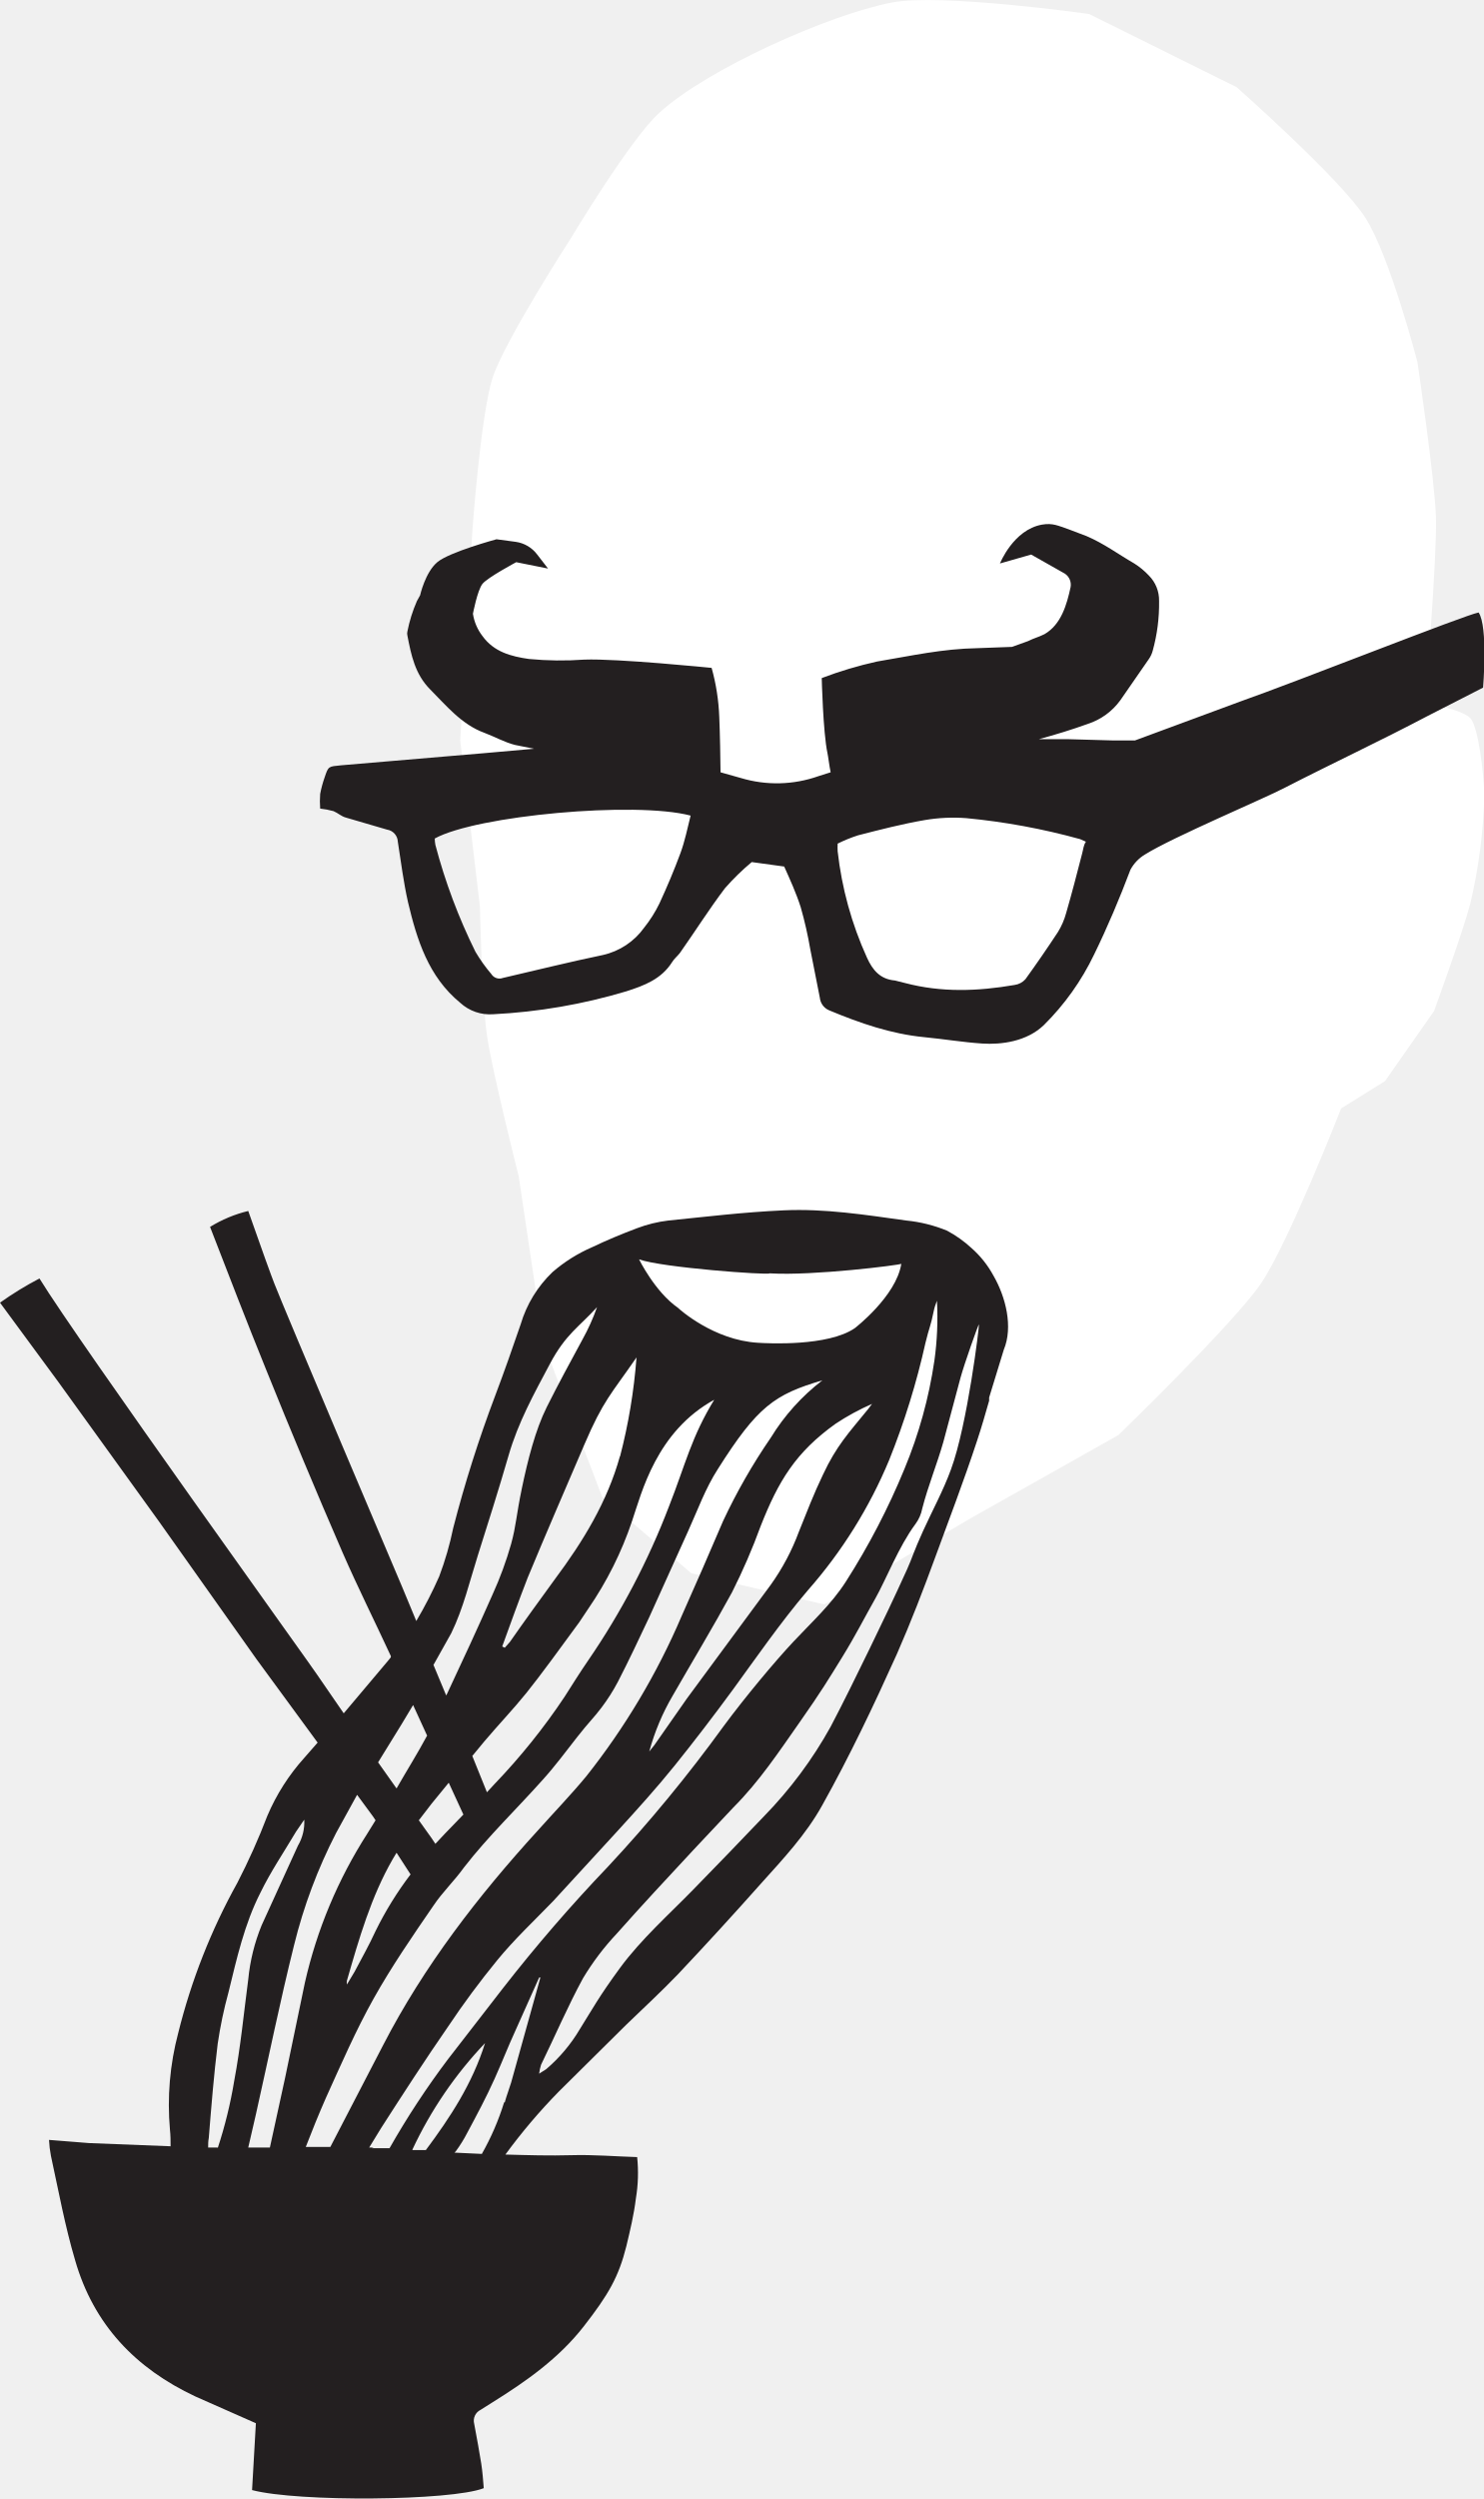
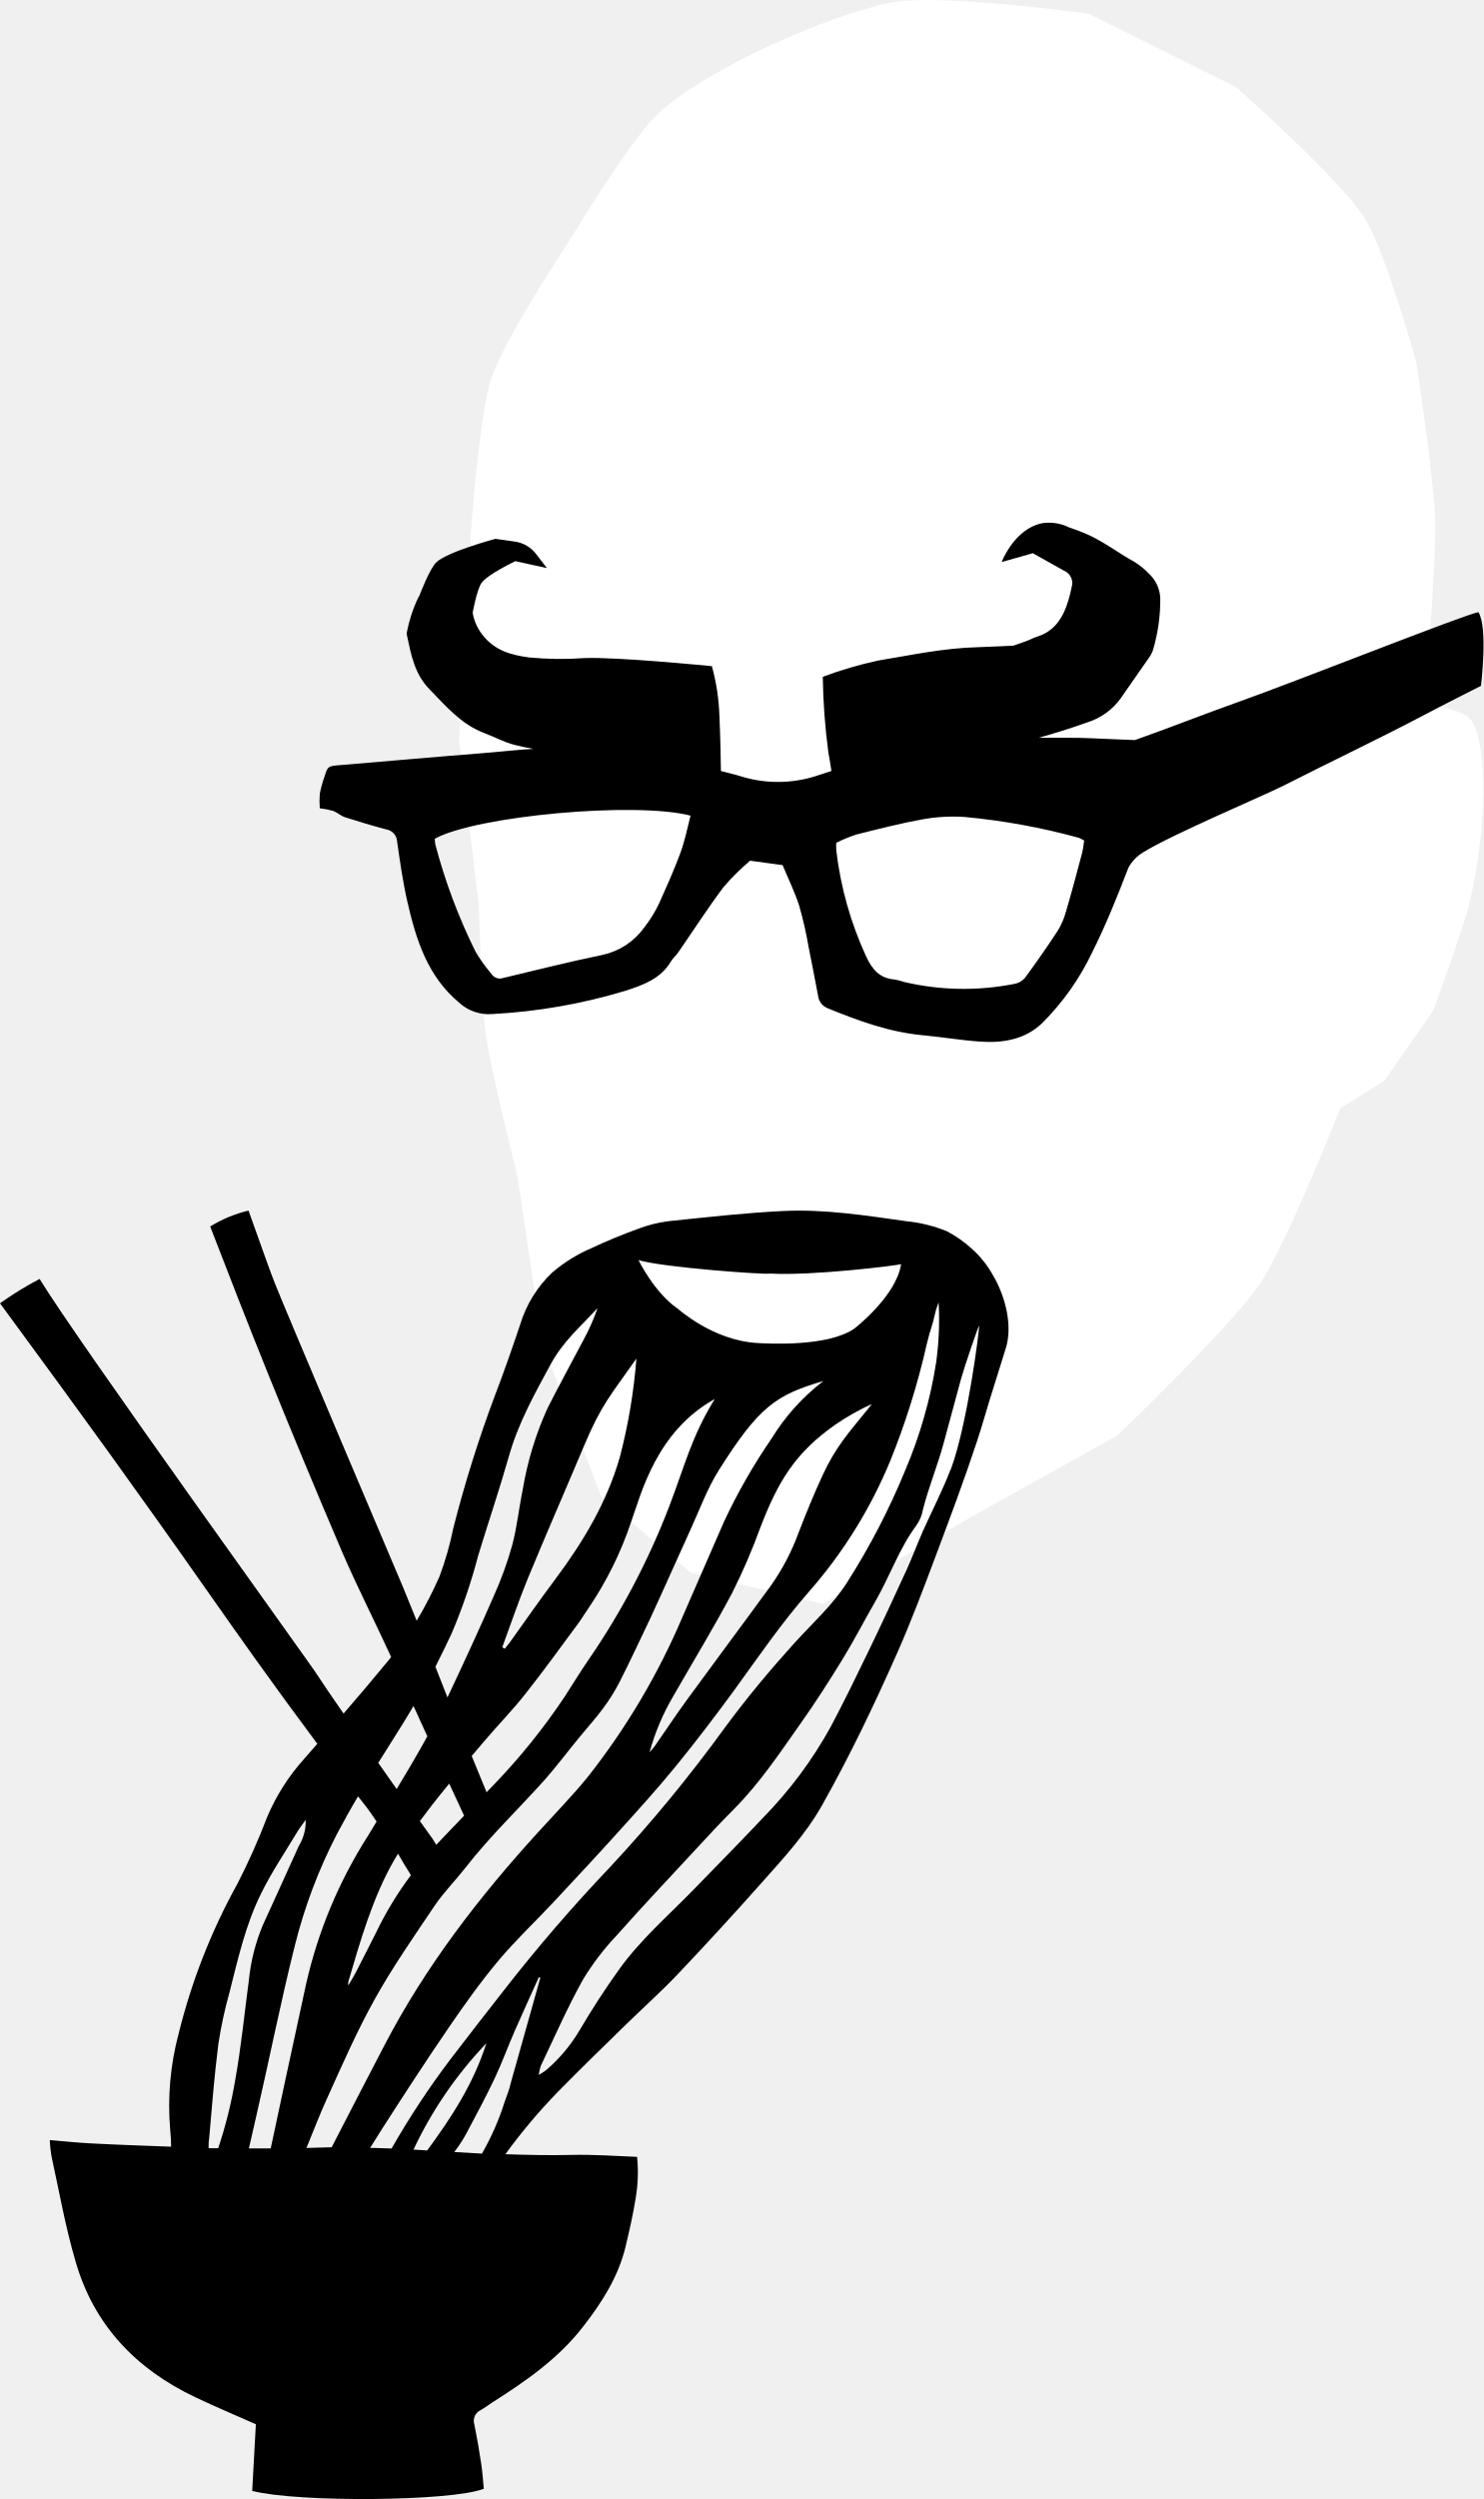
- <svg xmlns="http://www.w3.org/2000/svg" id="Design" width="233.1" height="392.5" viewBox="0 0 233.1 392.5">
+ <svg xmlns="http://www.w3.org/2000/svg" viewBox="0 0 214.66 361.48">
  <defs>
-     <style>.cls-1{fill:#fff;}.cls-2{fill:#231f20;}</style>
+     <style>.cls-1{fill:#fff;}</style>
  </defs>
-   <path class="cls-1" d="M673.3,4295.6s9.4-15.7,13.9-19.7c7.4-6.8,26.6-15.4,36.5-17.3,7.6-1.5,31,1.8,31,1.8l23.2,11.5s16.3,14.4,20.2,20.5,8.2,22.7,8.2,22.7,2.7,18.2,2.9,24.3-1.7,29.2-1.7,29.2,5.8,1,7.1,2.4,2.1,8.9,2.2,11.9a82.7,82.7,0,0,1-2.2,17.2c-1.1,4.3-5.7,16.9-5.7,16.9l-7.7,11-6.9,4.3s-8.3,21.2-12.6,27.5-22.4,23.8-22.4,23.8l-23.1,13-23.1,13.6-20.9-4.9-14-12-9.2-24.1-3.9-26.2s-4.2-16.6-5-22.2-1.1-20.2-1.1-20.2l-3.1-26.1,1.9-32.8s1.3-18.4,3.2-24.2S673.3,4295.6,673.3,4295.6Z" transform="translate(-583.6 -4258.2)" />
-   <path class="cls-2" d="M815.9,4354.4c-2.2.4-28.4,10.8-37.5,14l-16.5,6.1h-3.3l-7.1-.2h-4.7c2.6-.7,5.2-1.5,7.7-2.4a10.2,10.2,0,0,0,5.1-3.7l4.5-6.5a4.1,4.1,0,0,0,.6-1.3,27.7,27.7,0,0,0,1-7.8,5.5,5.5,0,0,0-1.6-4,11.6,11.6,0,0,0-2.3-1.9c-2.6-1.5-4.7-3.1-7.5-4.3l-2.9-1.1c-1.5-.5-2.4-1-4.1-0.7-4.5.8-6.6,6.1-6.6,6.1l4.9-1.4,5.3,3a2.1,2.1,0,0,1,.9,2.1c-0.6,2.8-1.5,5.9-4.1,7.4-1,.5-1.6.6-2.6,1.1l-2.5.9-5.4.2c-5.6.1-10.4,1.2-15.8,2.1a61.6,61.6,0,0,0-8.7,2.6s0.2,8.5.9,11.8c0.1,0.4.3,2.1,0.5,3l-1.9.6a19.6,19.6,0,0,1-12.2.3l-3.2-.9c0-1.4-.1-6.6-0.2-8.7a33.2,33.2,0,0,0-1.2-7.7s-14.9-1.5-20-1.3a52.1,52.1,0,0,1-8.7-.1c-2.8-.4-5.5-1.1-7.3-3.6a7.6,7.6,0,0,1-1.5-3.5s0.7-3.7,1.5-4.7,5.3-3.4,5.3-3.4l5,1-1.7-2.2a5.1,5.1,0,0,0-3.4-2l-3-.4s-7.4,2-9.3,3.6-2.7,5.2-2.7,5.2l-0.5.9h0a23,23,0,0,0-1.5,4.8,1.3,1.3,0,0,0,0,.6c0.6,3.1,1.2,6.1,3.6,8.5s4.9,5.5,8.5,6.8c1.6,0.6,3.2,1.5,4.8,1.9l3,0.6-7.9.7-22.4,1.9c-2,.2-2,0.1-2.6,1.9a17.8,17.8,0,0,0-.7,2.6,14.9,14.9,0,0,0,0,2.3,12.7,12.7,0,0,1,2.1.4c0.7,0.3,1.2.8,1.9,1l6.5,1.9a2,2,0,0,1,1.7,1.9c0.5,3.2.9,6.4,1.6,9.5,1.4,5.9,3.2,11.7,8.2,15.8a6.9,6.9,0,0,0,5.2,1.8,88.3,88.3,0,0,0,20.9-3.6c2.8-.9,5.5-1.9,7.2-4.6,0.3-.5.8-0.9,1.2-1.4,2.4-3.4,4.6-6.9,7.1-10.2a38.3,38.3,0,0,1,4.2-4.1l5.1,0.7c0.9,2,1.9,4.2,2.6,6.4a62.7,62.7,0,0,1,1.5,6.6c0.5,2.5,1,5.1,1.5,7.6a2.4,2.4,0,0,0,1.5,2c4.8,2,9.7,3.7,14.9,4.2,3.1,0.3,6.1.8,9.1,1s7-.3,9.7-2.9a39.8,39.8,0,0,0,7.9-11.1c2.1-4.3,4-8.8,5.7-13.3a6.2,6.2,0,0,1,2.3-2.4c4.3-2.7,19-8.9,22-10.5,7.4-3.8,14.9-7.3,22.3-11.2l8.8-4.5S817.4,4356.6,815.9,4354.4Zm-125.4,37.8c-1,2.7-2.1,5.3-3.3,7.9a20.4,20.4,0,0,1-2.4,3.8,10.9,10.9,0,0,1-6.5,4.3c-5.3,1.1-10.5,2.4-15.7,3.6a1.5,1.5,0,0,1-1.8-.6,25,25,0,0,1-2.5-3.5,88.7,88.7,0,0,1-6.3-16.8,5.8,5.8,0,0,1-.1-1c6.5-3.6,31.5-5.9,40.2-3.6C691.6,4388.3,691.2,4390.3,690.5,4392.2Zm63.1,0.1c-0.8,3.1-1.6,6.2-2.5,9.3a11.3,11.3,0,0,1-1.3,3q-2.5,3.8-5.1,7.4a2.8,2.8,0,0,1-1.7.9c-5.8,1-11.5,1.2-17.2-.3l-1.6-.4c-2.3-.2-3.5-1.6-4.4-3.6a55.2,55.2,0,0,1-4.6-16.7,10.9,10.9,0,0,1,0-1.2,23.2,23.2,0,0,1,3.2-1.3c3.5-.9,7-1.8,10.5-2.4a26.9,26.9,0,0,1,6.5-.3,103.8,103.8,0,0,1,17.9,3.3l0.9,0.4C753.8,4391,753.8,4391.6,753.6,4392.3Z" transform="translate(-583.6 -4258.2)" />
-   <path class="cls-2" d="M739.7,4458.6a15.8,15.8,0,0,0-3.5-4.4,18.6,18.6,0,0,0-3.8-2.7,22.6,22.6,0,0,0-6.4-1.6c-6.5-.9-12.8-1.9-19.3-1.6s-12.1,1-18.1,1.6a20.8,20.8,0,0,0-4.9,1.2c-2.4.9-4.8,1.9-7.1,3a24.1,24.1,0,0,0-6.2,3.9,18.7,18.7,0,0,0-5,8.2c-1.3,3.8-2.6,7.5-4,11.2a199.5,199.5,0,0,0-6.6,20.8,50.1,50.1,0,0,1-2.2,7.6,65.4,65.4,0,0,1-3.6,7l-2.2-5.3s-18.9-44.5-20.1-47.7c-0.4-1-2-5.4-4.1-11.4a20.7,20.7,0,0,0-6,2.5c2.9,7.5,5.8,15,8.8,22.4q5.8,14.4,12,28.7c2.4,5.5,5.1,10.9,7.6,16.3v0.2l-0.4.5-7,8.3-4.2-6.1c0.1,0-37.6-52.4-43.6-62.2a52.7,52.7,0,0,0-6.2,3.8l9.2,12.5,15.8,21.9,15.3,21.6,9.6,13.1-2.1,2.4a32.6,32.6,0,0,0-5.8,9.1,104.1,104.1,0,0,1-4.7,10.5,96.3,96.3,0,0,0-9.3,23.6,44,44,0,0,0-1.3,15.2c0.1,0.9.1,1.7,0.1,2.6l-12.8-.5-6.3-.5a17.8,17.8,0,0,0,.3,2.5c1.2,5.5,2.2,11,3.8,16.4,2.9,10.1,9.5,17,18.9,21.4l9.5,4.2-0.6,10.5c7.2,1.9,31.3,1.7,36.4-.3-0.1-1.3-.2-2.6-0.4-3.9s-0.7-4.1-1.1-6.2a1.9,1.9,0,0,1,1-2.2l1.9-1.2c5.3-3.3,10.4-6.9,14.3-11.9s5.5-7.8,6.7-12.6c0.6-2.5,1.2-5,1.5-7.5a24.1,24.1,0,0,0,.2-6.5c-3.4-.1-6.9-0.4-10.3-0.3s-6.9,0-10.4-.1a90.1,90.1,0,0,1,8.4-9.9l10.6-10.5c2.7-2.6,5.5-5.2,8.1-7.9q6.6-7,13-14.2c3.5-3.9,7.1-7.7,9.7-12.4,4.3-7.7,8.1-15.7,11.7-23.7,2.2-5,4.2-10.2,6.1-15.4s4.5-12,6.5-18.1c0.7-2.1,1.3-4.2,1.9-6.3v-0.5l2.3-7.5C742.8,4466.6,741.6,4461.9,739.7,4458.6Zm-35.1-.4c6.8,0.4,20.3-1.3,20.6-1.5-0.8,5.1-7.3,10.1-7.3,10.1-4.2,2.9-13.7,2.4-15.2,2.3-7-.4-12.4-5.3-12.6-5.5-3.6-2.5-6.1-7.6-6.1-7.6C687.6,4457.3,704.3,4458.5,704.5,4458.2Zm16,20.5-0.6.8c-3.1,3.8-5,5.8-7.1,10.3-1.4,2.9-2.6,6-3.8,9a35.5,35.5,0,0,1-4.4,8.3l-13.2,17.9c-1.7,2.4-3.4,4.9-5.1,7.3l-0.8,1a36.1,36.1,0,0,1,3.7-8.8c3.1-5.4,6.3-10.7,9.3-16.2a95.6,95.6,0,0,0,4.5-10.4c2.8-7.1,5.5-11.6,11.8-16.1A37.9,37.9,0,0,1,720.6,4478.7Zm-24.7-.8c-3.7,6-4.6,10.3-7.2,16.9A115.6,115.6,0,0,1,676,4519c-1.3,1.9-2.5,3.8-3.7,5.7a99.2,99.2,0,0,1-11,13.7l-1.2,1.3-2.3-5.7,1.9-2.3c2.2-2.6,4.5-5,6.6-7.6s5.6-7.4,8.3-11.1l1.4-2.1a55.5,55.5,0,0,0,6.9-13.8C684.4,4492.7,686.7,4483,695.9,4478Zm-14.9,9c-2,7.2-5.8,13.4-10.2,19.3-2.4,3.3-4.8,6.6-7.1,9.9l-0.8.9-0.4-.2c1.3-3.6,2.6-7.2,4-10.8,2.9-7,5.9-13.9,8.9-20.9s4.2-7.9,8.2-13.7A87.8,87.8,0,0,1,681,4487Zm-26.5,27.8c1.9-3.9,2.9-8.2,4.2-12.3s3.3-10.4,4.8-15.6,4-9.7,6.5-14.4,4.6-5.8,7.4-8.9a33.1,33.1,0,0,1-2.3,5.1c-1.9,3.5-3.8,7-5.6,10.6s-3,8.4-3.9,12.7-0.9,5.9-1.7,8.8a56.2,56.2,0,0,1-2.9,7.9c-2.3,5.2-4.7,10.4-7.1,15.5l-0.2.4-2-4.8Zm-0.4,23.5,2.3,5-2.9,3-1.5,1.6-0.6-.9-2-2.8,2-2.6Zm-7.4-9.2,1.8-3,2.2,4.8c-1.5,2.8-3.2,5.5-4.8,8.3l-2.9-4.1Zm1.4,23.6a54,54,0,0,0-5.5,8.9c-1,2.2-2.2,4.3-3.3,6.4l-1.2,2a2.7,2.7,0,0,1,0-.6c1.9-6.6,3.8-13.2,7.2-19.1l0.6-1Zm-30.3,42.9h-1.5c0-.5,0-1,0.1-1.5,0.4-5,.8-9.9,1.4-14.8a67.3,67.3,0,0,1,1.7-8.1c1.3-5.3,2.5-10.7,5-15.6,1.6-3.3,3.7-6.4,5.6-9.6l1.3-1.9a7.3,7.3,0,0,1-1,4.1l-5.7,12.5a29.8,29.8,0,0,0-2.1,8.5c-0.7,5.3-1.2,10.6-2.2,15.9A70.5,70.5,0,0,1,617.8,4595.6Zm10.6-11-2.4,11h-3.4l1.2-5.2c2-8.9,3.8-17.8,6-26.6a80.2,80.2,0,0,1,6.6-17.6c1.1-2,2.2-4,3.3-6l2.5,3.4,0.4,0.6-1.3,2.1a73.3,73.3,0,0,0-9.8,23.4Zm3.2,11c1-2.6,2.1-5.3,3.2-7.8,2.4-5.3,4.7-10.6,7.5-15.6s6.1-9.8,9.4-14.6c1.4-2.1,3.3-3.9,4.8-6,3.8-4.9,8.3-9.2,12.4-13.8,1.9-2.1,3.6-4.4,5.4-6.7s2.6-3,3.8-4.6a29.4,29.4,0,0,0,2.6-4.1c1.7-3.3,3.3-6.7,4.9-10.1l6.1-13.5c1.5-3.3,2.7-6.7,4.7-9.8,6.2-9.8,8.9-11.7,16.4-13.9a33.2,33.2,0,0,0-8.1,9,91.4,91.4,0,0,0-7.5,13.1q-3.2,7.5-6.5,14.9a109.9,109.9,0,0,1-15,25.2c-2.4,2.9-5.1,5.7-7.6,8.5-9.4,10.3-17.9,21.3-24.3,33.7l-8.3,16h-3.9Zm10.7,0h-0.7l1.9-3.1c3.4-5.3,6.9-10.7,10.5-15.9,2.4-3.6,5-7.1,7.7-10.4s5.8-6.2,8.8-9.3l10.1-11c3.1-3.4,6.1-6.7,9-10.3s6.2-7.9,9.2-12,7.5-10.6,11.7-15.5a73.8,73.8,0,0,0,12.8-20.5,118.3,118.3,0,0,0,5.7-18.4c0.6-2.5.8-2.5,1.3-5,0.1-.5.3-1.1,0.5-1.6a49.1,49.1,0,0,1-.4,9.4,71.3,71.3,0,0,1-4.7,17,111.8,111.8,0,0,1-9.2,17.7c-2.3,3.6-5.4,6.4-8.3,9.5s-7.5,8.6-10.9,13.2a230.9,230.9,0,0,1-18.2,22.1q-8.7,9.1-16.5,19.1l-8.6,11.1a129.1,129.1,0,0,0-9.2,14h-2.8Zm6.1,0.3a62.8,62.8,0,0,1,11.4-16.7c-2,6.4-5.5,11.7-9.3,16.8h-2.1Zm14.4-7.4a40.8,40.8,0,0,1-3.5,8.1l-4.3-.2,0.2-.2a21.4,21.4,0,0,0,1.8-2.9c1.5-2.8,3-5.6,4.3-8.5s2.1-5,3.2-7.4l3.8-8.5h0.2l-4.6,16.5C663.6,4586.3,663.2,4587.3,662.9,4588.4ZM733,4489c-1.2,3.3-2.9,6.4-4.4,9.7s-1.6,4-2.5,6c-1.9,4.2-3.9,8.4-5.9,12.5s-4,8.2-6.1,12.2a65.7,65.7,0,0,1-10.5,14.1c-3.7,3.9-7.4,7.7-11.1,11.5s-8.2,7.8-11.5,12.3-4.3,6.4-6.3,9.6a25,25,0,0,1-5.3,6.3l-1.1.7a7.4,7.4,0,0,1,.3-1.4c2.2-4.5,4.2-9.2,6.6-13.6a40.9,40.9,0,0,1,5.3-7c3.9-4.4,8-8.8,12-13.1,2.1-2.2,4.2-4.5,6.3-6.7,4.1-4.1,7.2-8.8,10.5-13.5s4.5-6.7,6.6-10.1,3.5-6.2,5.2-9.2,3.7-8.2,6.3-11.7a6,6,0,0,0,1.1-2.5c0.9-3.5,2.3-6.9,3.3-10.4l2.7-10.1c0.6-2.2,2.8-8.4,2.9-8.4S735.6,4482,733,4489Z" transform="translate(-583.6 -4258.2)" />
+   <g id="Layer_2" data-name="Layer 2">
+     <g id="Design">
+       <path class="cls-1" d="M82.61,34.46S91.27,20,95.36,16.29C102.22,10,119.84,2.14,129,.36,136-1,157.55,2,157.55,2L178.87,12.6s15,13.3,18.56,18.91c3,4.7,7.51,20.9,7.51,20.9s2.53,16.78,2.71,22.42c.21,6.73-1.53,26.88-1.53,26.88s5.34.91,6.49,2.17c1.88,2.06,2,8.19,2,11a76.19,76.19,0,0,1-2,15.8c-1,4-5.25,15.53-5.25,15.53l-7.06,10.13-6.39,4s-7.69,19.52-11.56,25.29c-4.21,6.25-20.67,22-20.67,22L140.39,219.5,119.09,232l-19.21-4.55-12.9-11-8.52-22.18-3.6-24.14S71,154.84,70.29,149.65c-.64-4.61-1-18.59-1-18.59l-2.87-24,1.72-30.17s1.16-17,3-22.3C72.93,49.05,82.61,34.46,82.61,34.46Z" />
+       <path d="M213.9,88.55c-2,.34-26.16,9.94-34.52,12.91-5.48,1.95-9.68,3.65-15.17,5.59l-3-.12c-2.19-.08-4.39-.23-6.58-.21l-4.35,0c2.4-.66,4.77-1.42,7.11-2.25a9.41,9.41,0,0,0,4.73-3.41c1.39-2,2.8-4,4.18-6a3.82,3.82,0,0,0,.58-1.22,25.55,25.55,0,0,0,1-7.19A5.07,5.07,0,0,0,166.26,83a10.66,10.66,0,0,0-2.11-1.72c-2.43-1.34-4.32-2.86-6.86-4-.3-.13-1.54-.64-2.62-1a6.57,6.57,0,0,0-3.74-.62c-4.13.7-6,5.64-6,5.64l4.51-1.28,4.87,2.73a1.91,1.91,0,0,1,.79,2c-.54,2.6-1.35,5.41-3.78,6.8-.88.5-1.46.54-2.37,1-.45.21-2.32.84-2.32.84s-3.24.17-5,.22c-5.16.13-9.59,1.12-14.58,1.94a56.67,56.67,0,0,0-8,2.35,91.49,91.49,0,0,0,.8,10.9c.08.36.32,1.91.45,2.72l-1.73.56a18.08,18.08,0,0,1-11.26.25c-1-.32-2-.54-3-.8,0-1.25-.12-6.1-.22-8A30.61,30.61,0,0,0,103,96.36S89.31,95,84.56,95.19a47.91,47.91,0,0,1-8-.09c-2.62-.35-5-1-6.76-3.28a7,7,0,0,1-1.41-3.19S69,85.2,69.7,84.28c.89-1.22,4.87-3.11,4.87-3.11l4.56,1-1.54-2a4.69,4.69,0,0,0-3.09-1.83l-2.81-.4s-6.82,1.82-8.52,3.36c-1,.91-2.47,4.82-2.47,4.82q-.23.4-.42.82h0a21.22,21.22,0,0,0-1.4,4.45,1.21,1.21,0,0,0,0,.51c.6,2.81,1.09,5.59,3.28,7.82,2.37,2.42,4.51,5,7.82,6.28,1.49.56,2.91,1.34,4.43,1.74.91.24,1.83.42,2.77.58-2.43.14-4.87.43-7.29.62-6.88.54-13.75,1.16-20.63,1.73-1.82.15-1.83.12-2.35,1.79a16.37,16.37,0,0,0-.64,2.36,13.75,13.75,0,0,0,0,2.1,11.72,11.72,0,0,1,1.91.37c.62.23,1.14.73,1.76.93,2,.63,3.95,1.23,5.94,1.75a1.87,1.87,0,0,1,1.58,1.78c.42,2.92.83,5.85,1.49,8.72,1.26,5.48,2.91,10.76,7.51,14.59a6.33,6.33,0,0,0,4.8,1.62,81.31,81.31,0,0,0,19.22-3.36c2.61-.85,5.1-1.73,6.6-4.25.29-.48.74-.86,1.06-1.32,2.18-3.15,4.25-6.37,6.54-9.43a35.31,35.31,0,0,1,3.85-3.82l4.7.64c.78,1.88,1.76,3.85,2.42,5.92A57.74,57.74,0,0,1,117,137c.48,2.34.91,4.68,1.36,7a2.21,2.21,0,0,0,1.39,1.84c4.43,1.81,8.89,3.45,13.7,3.9,2.81.26,5.6.74,8.41.93,3.28.23,6.49-.32,8.93-2.68A36.64,36.64,0,0,0,158,137.82c2-4,3.66-8.12,5.26-12.28a5.7,5.7,0,0,1,2.13-2.24c4-2.52,17.47-8.21,20.27-9.63,6.83-3.48,13.76-6.74,20.54-10.32,2-1.07,8.08-4.14,8.08-4.14S215.32,90.65,213.9,88.55ZM98.44,123.39c-.91,2.47-2,4.89-3.07,7.28a18.77,18.77,0,0,1-2.17,3.51,10,10,0,0,1-6,3.94c-4.84,1-9.65,2.21-14.46,3.36a1.43,1.43,0,0,1-1.63-.6,23,23,0,0,1-2.29-3.19A81.7,81.7,0,0,1,63,122.2a5.35,5.35,0,0,1-.09-.88c6-3.3,29-5.41,37-3.34C99.45,119.79,99.09,121.64,98.44,123.39Zm58.11.07c-.76,2.85-1.51,5.7-2.35,8.53A10.38,10.38,0,0,1,153,134.7q-2.27,3.46-4.73,6.79a2.61,2.61,0,0,1-1.56.84,37.68,37.68,0,0,1-15.86-.28,8.78,8.78,0,0,0-1.45-.37c-2.13-.17-3.21-1.47-4.07-3.31A50.82,50.82,0,0,1,121,123a10.06,10.06,0,0,1,0-1.09,21.32,21.32,0,0,1,2.92-1.2c3.22-.81,6.45-1.64,9.71-2.22a24.78,24.78,0,0,1,6-.31,95.5,95.5,0,0,1,16.44,3,4.53,4.53,0,0,1,.8.41C156.77,122.26,156.71,122.87,156.55,123.45Z" />
+       <path d="M143.72,184.55a14.59,14.59,0,0,0-3.2-4,17.12,17.12,0,0,0-3.52-2.45,20.84,20.84,0,0,0-5.85-1.45c-6-.85-11.83-1.76-17.8-1.48-5.57.27-11.12.9-16.67,1.48a19.18,19.18,0,0,0-4.47,1.14c-2.23.81-4.43,1.72-6.58,2.73a22.16,22.16,0,0,0-5.75,3.57,17.22,17.22,0,0,0-4.62,7.51c-1.16,3.46-2.36,6.91-3.67,10.31a183.75,183.75,0,0,0-6,19.13,46.13,46.13,0,0,1-2,7,60.28,60.28,0,0,1-3.3,6.4l-2-4.91s-17.41-41-18.53-43.93c-.38-.9-1.85-5-3.8-10.49a19.07,19.07,0,0,0-5.55,2.3c2.66,6.89,5.34,13.78,8.1,20.63q5.37,13.3,11,26.47c2.19,5.07,4.71,10,7,15l.08.18-.4.51q-3.19,3.87-6.48,7.67c-1.55-2.23-2.91-4.21-3.83-5.63C46,242.19,11.2,194,5.73,185A48.48,48.48,0,0,0,0,188.52q4.24,5.77,8.47,11.56,7.31,10,14.52,20.14c4.72,6.62,9.34,13.3,14.07,19.91q4.36,6.1,8.85,12.11L44,254.43a30,30,0,0,0-5.32,8.34,95.93,95.93,0,0,1-4.31,9.68,88.68,88.68,0,0,0-8.52,21.7,40.54,40.54,0,0,0-1.22,14c.08.79.13,1.58.13,2.37-3.93-.15-7.86-.28-11.79-.49-1.84-.1-3.79-.3-5.77-.47a16.44,16.44,0,0,0,.25,2.34c1.11,5.06,2,10.17,3.46,15.14,2.64,9.27,8.76,15.65,17.37,19.73,2.85,1.35,5.77,2.58,8.74,3.9l-.53,9.64C43.06,362,65.29,361.84,70,360c-.11-1.16-.19-2.38-.37-3.59q-.42-2.87-1-5.72a1.71,1.71,0,0,1,.92-2.07c.6-.33,1.15-.77,1.73-1.14,4.85-3.08,9.55-6.34,13.14-11,2.73-3.52,5.09-7.22,6.12-11.62.54-2.28,1.07-4.57,1.43-6.87a22.23,22.23,0,0,0,.21-6c-3.16-.12-6.34-.36-9.51-.28s-6.37,0-9.55-.1a83,83,0,0,1,7.69-9.12c3.21-3.26,6.5-6.46,9.78-9.66,2.49-2.43,5.09-4.75,7.48-7.27q6.1-6.43,12-13.07c3.21-3.62,6.51-7.13,8.93-11.46,4-7.11,7.49-14.42,10.78-21.85,2.06-4.64,3.84-9.41,5.63-14.17,2.08-5.53,4.15-11.06,6-16.67.64-1.93,1.18-3.89,1.78-5.83l.07-.24.07-.21,2.15-6.88C146.58,191.93,145.51,187.59,143.72,184.55Zm-32.34-.33c6.22.36,18.65-1.2,19-1.36-.72,4.67-6.72,9.28-6.75,9.31-3.88,2.71-12.63,2.17-14,2.1-6.48-.35-11.46-4.91-11.62-5-3.35-2.32-5.63-7-5.63-7C95.79,183.34,111.16,184.43,111.38,184.22Zm14.76,18.87c-.2.25-.38.51-.59.76-2.84,3.51-4.59,5.38-6.52,9.53-1.26,2.71-2.39,5.5-3.47,8.29a32.66,32.66,0,0,1-4,7.66c-4,5.5-8.12,11-12.14,16.51-1.61,2.21-3.12,4.49-4.68,6.73-.23.32-.51.61-.76.91a33.29,33.29,0,0,1,3.44-8.14c2.86-5,5.84-9.87,8.52-14.93a88.07,88.07,0,0,0,4.11-9.55c2.55-6.59,5-10.72,10.85-14.81A34.9,34.9,0,0,1,126.14,203.09Zm-22.74-.7c-3.39,5.53-4.27,9.51-6.59,15.56a106.49,106.49,0,0,1-11.72,22.23c-1.19,1.73-2.27,3.53-3.42,5.29A91.34,91.34,0,0,1,71.51,258.1l-1.11,1.15L68.25,254,70,251.94c2-2.36,4.17-4.56,6.08-7,2.64-3.33,5.12-6.79,7.65-10.2.46-.62.84-1.3,1.29-1.93a51.08,51.08,0,0,0,6.32-12.73C92.81,215.94,95,207.06,103.39,202.38ZM89.7,210.71c-1.88,6.6-5.32,12.33-9.39,17.77-2.25,3-4.39,6.09-6.58,9.14-.22.3-.46.58-.69.87l-.37-.21c1.22-3.31,2.35-6.66,3.69-9.93,2.65-6.43,5.45-12.81,8.15-19.22,2.52-6,3.84-7.28,7.57-12.61A80.86,80.86,0,0,1,89.7,210.71ZM65.33,236.32A81.38,81.38,0,0,0,69.19,225c1.46-4.8,3.08-9.55,4.45-14.38s3.72-9,6-13.22c1.83-3.37,4.23-5.38,6.82-8.18a30.46,30.46,0,0,1-2.11,4.74c-1.7,3.25-3.48,6.46-5.13,9.74a47,47,0,0,0-3.58,11.74c-.56,2.69-.83,5.46-1.54,8.11a51.79,51.79,0,0,1-2.65,7.3c-2.09,4.8-4.29,9.55-6.52,14.29l-.19.39L63,241.1Q64.19,238.73,65.33,236.32ZM65,258l2.15,4.64c-.88.91-1.75,1.84-2.64,2.75-.47.48-.93,1-1.39,1.46L62.6,266l-1.85-2.58,1.82-2.4C63.36,260,64.18,259,65,258Zm-6.83-8.48c.57-.91,1.11-1.83,1.66-2.75l2,4.39c-1.42,2.58-2.91,5.11-4.44,7.62L54.73,255Q56.44,252.27,58.17,249.52Zm1.28,21.73a49.74,49.74,0,0,0-5,8.22c-1,2-2,3.94-3,5.9-.3.57-.64,1.12-1.06,1.83a2.49,2.49,0,0,1,0-.52c1.77-6,3.5-12.14,6.65-17.64.17-.3.37-.6.55-.9C58.2,269.23,58.86,270.29,59.46,271.25ZM31.57,310.74l-1.39,0c0-.46,0-.92.08-1.39.39-4.56.76-9.13,1.33-13.66a62,62,0,0,1,1.6-7.44c1.24-4.87,2.33-9.81,4.58-14.34C39.28,270.83,41.2,268,43,265c.37-.61.82-1.17,1.23-1.76a6.77,6.77,0,0,1-1,3.78c-1.72,3.83-3.47,7.65-5.21,11.47a27.42,27.42,0,0,0-2,7.85c-.65,4.87-1.13,9.77-2,14.61A64.92,64.92,0,0,1,31.57,310.74Zm9.77-10.13q-1.09,5.08-2.17,10.16l-3.16,0c.37-1.59.73-3.18,1.09-4.77,1.88-8.15,3.5-16.37,5.54-24.49a73.93,73.93,0,0,1,6.09-16.18c1-1.86,2-3.69,3.07-5.49.8,1,1.59,2,2.32,3.1l.37.55-1.21,2a67.53,67.53,0,0,0-9,21.53Q42.8,293.81,41.34,300.62Zm3,10.09c1-2.42,1.91-4.84,3-7.21,2.19-4.85,4.33-9.74,6.92-14.38s5.64-9,8.62-13.44c1.32-1.95,3-3.63,4.46-5.5,3.51-4.51,7.63-8.44,11.44-12.68,1.76-2,3.32-4.09,5-6.13,1.15-1.41,2.39-2.77,3.47-4.23a27.12,27.12,0,0,0,2.39-3.82c1.55-3.06,3-6.16,4.48-9.28,1.92-4.14,3.75-8.32,5.65-12.47,1.39-3,2.53-6.21,4.3-9,5.7-9,8.16-10.8,15.06-12.79a30.62,30.62,0,0,0-7.49,8.31,84.22,84.22,0,0,0-6.87,12q-3,6.9-6,13.76a101.28,101.28,0,0,1-13.77,23.25c-2.21,2.7-4.66,5.21-7,7.79-8.67,9.48-16.46,19.59-22.39,31-2.54,4.91-5.11,9.8-7.62,14.72Zm9.85,0h-.64q.88-1.43,1.78-2.84c3.16-4.92,6.35-9.83,9.65-14.65,2.25-3.28,4.56-6.53,7.11-9.57s5.38-5.69,8.06-8.56c3.13-3.35,6.25-6.7,9.32-10.1,2.81-3.11,5.64-6.22,8.29-9.47,2.93-3.59,5.74-7.29,8.46-11,3.5-4.83,6.87-9.76,10.81-14.25a68,68,0,0,0,11.77-18.92,109,109,0,0,0,5.29-16.9c.53-2.26.74-2.31,1.24-4.58.11-.5.32-1,.48-1.48a45.22,45.22,0,0,1-.36,8.7A65.66,65.66,0,0,1,131,212.63a103,103,0,0,1-8.46,16.31c-2.12,3.3-5,5.87-7.6,8.73-3.52,3.9-6.88,7.92-10,12.15a212.62,212.62,0,0,1-16.74,20.33q-8,8.41-15.15,17.57-4,5.09-7.92,10.21a118.87,118.87,0,0,0-8.47,12.85Zm5.64.24a57.8,57.8,0,0,1,10.54-15.38c-1.87,5.88-5.09,10.79-8.56,15.5ZM73,304.08a37.6,37.6,0,0,1-3.27,7.44l-4-.23.14-.19a19.68,19.68,0,0,0,1.69-2.65c1.37-2.58,2.75-5.15,4-7.79,1.06-2.24,1.91-4.58,2.9-6.85,1.14-2.62,2.34-5.21,3.51-7.82l.21.1q-2.13,7.58-4.26,15.15C73.71,302.21,73.34,303.13,73,304.08Zm64.53-91.5c-1.14,3-2.68,5.94-4,8.91-.81,1.82-1.49,3.69-2.31,5.49-1.77,3.87-3.56,7.73-5.41,11.56s-3.66,7.56-5.63,11.27a60.52,60.52,0,0,1-9.65,13c-3.37,3.58-6.83,7.08-10.25,10.6-3.62,3.72-7.58,7.14-10.63,11.37-2.06,2.86-4,5.86-5.78,8.88A23,23,0,0,1,79,299.46a12.05,12.05,0,0,1-1.05.68,6.84,6.84,0,0,1,.28-1.28c2-4.19,3.86-8.46,6.12-12.51a37.67,37.67,0,0,1,4.92-6.44c3.63-4.09,7.38-8.07,11.09-12.07,1.91-2.06,3.82-4.14,5.81-6.13,3.73-3.74,6.64-8.12,9.66-12.4,2.13-3,4.14-6.14,6.07-9.29,1.7-2.77,3.18-5.67,4.81-8.48,2-3.48,3.41-7.54,5.82-10.81a5.49,5.49,0,0,0,1-2.34c.83-3.26,2.12-6.37,3-9.61.85-3.09,1.66-6.19,2.51-9.28.56-2,2.54-7.75,2.63-7.75C141.76,192,140,206.07,137.56,212.58Z" />
+     </g>
+   </g>
</svg>
